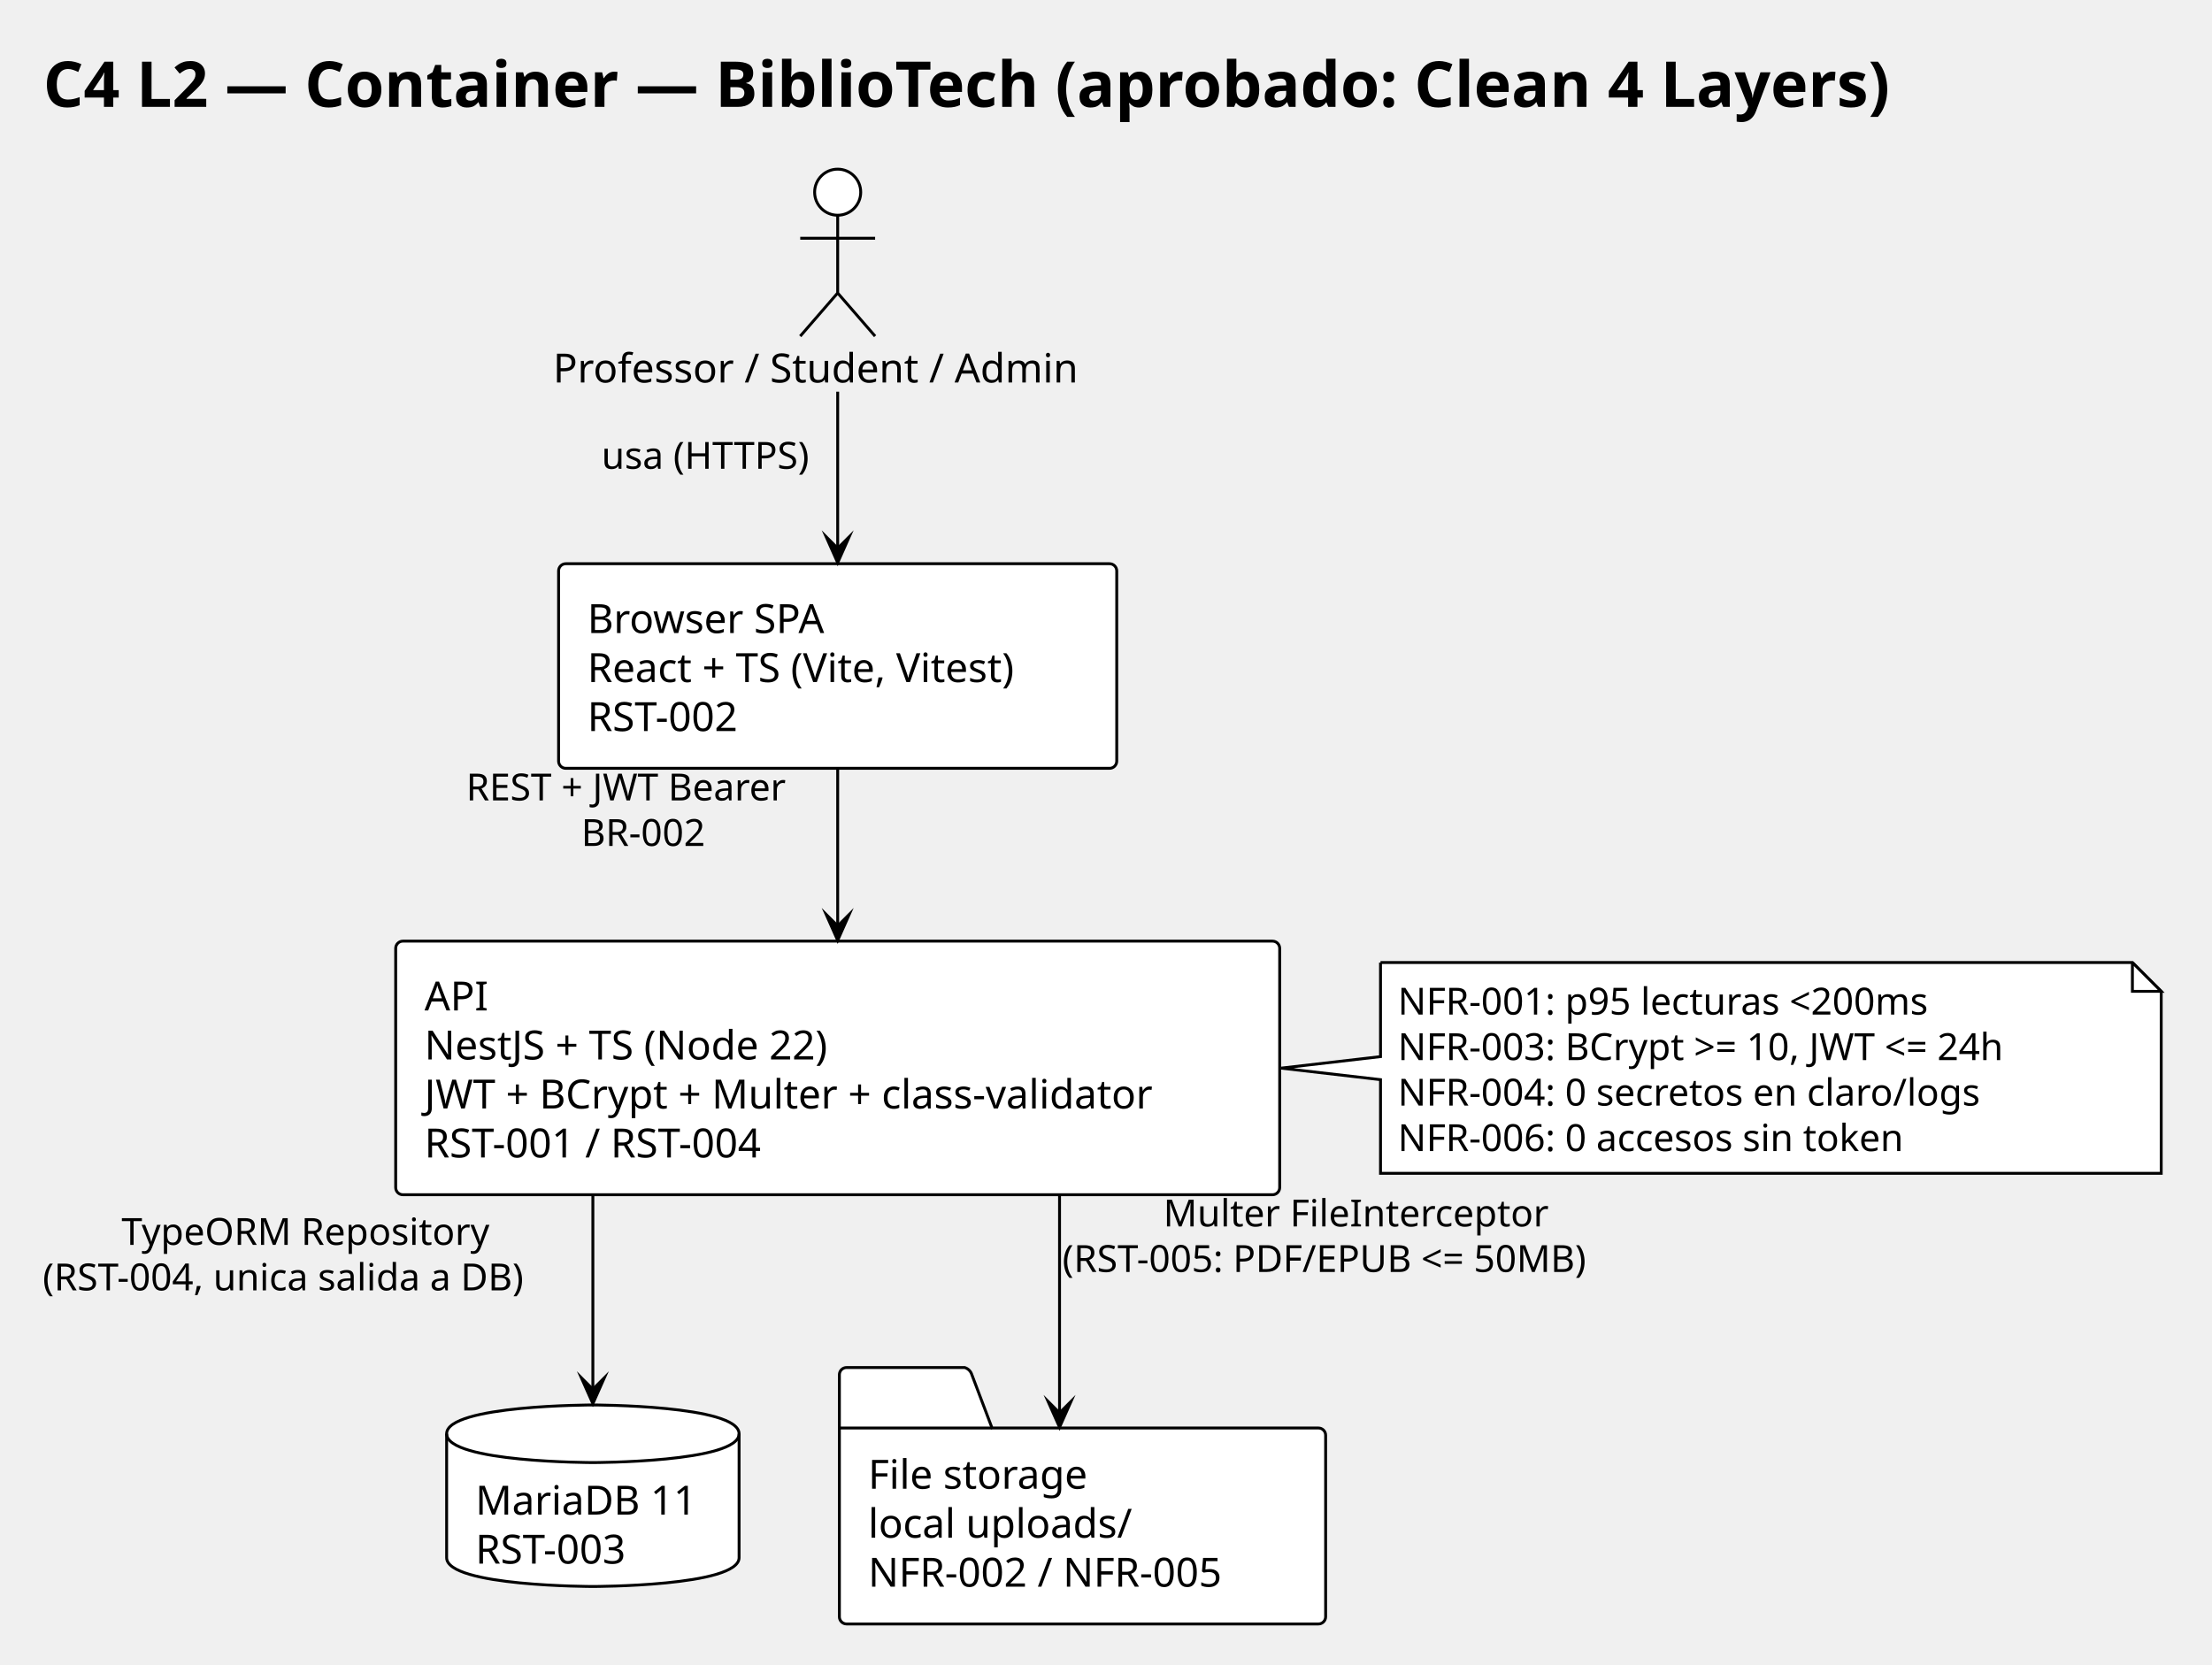
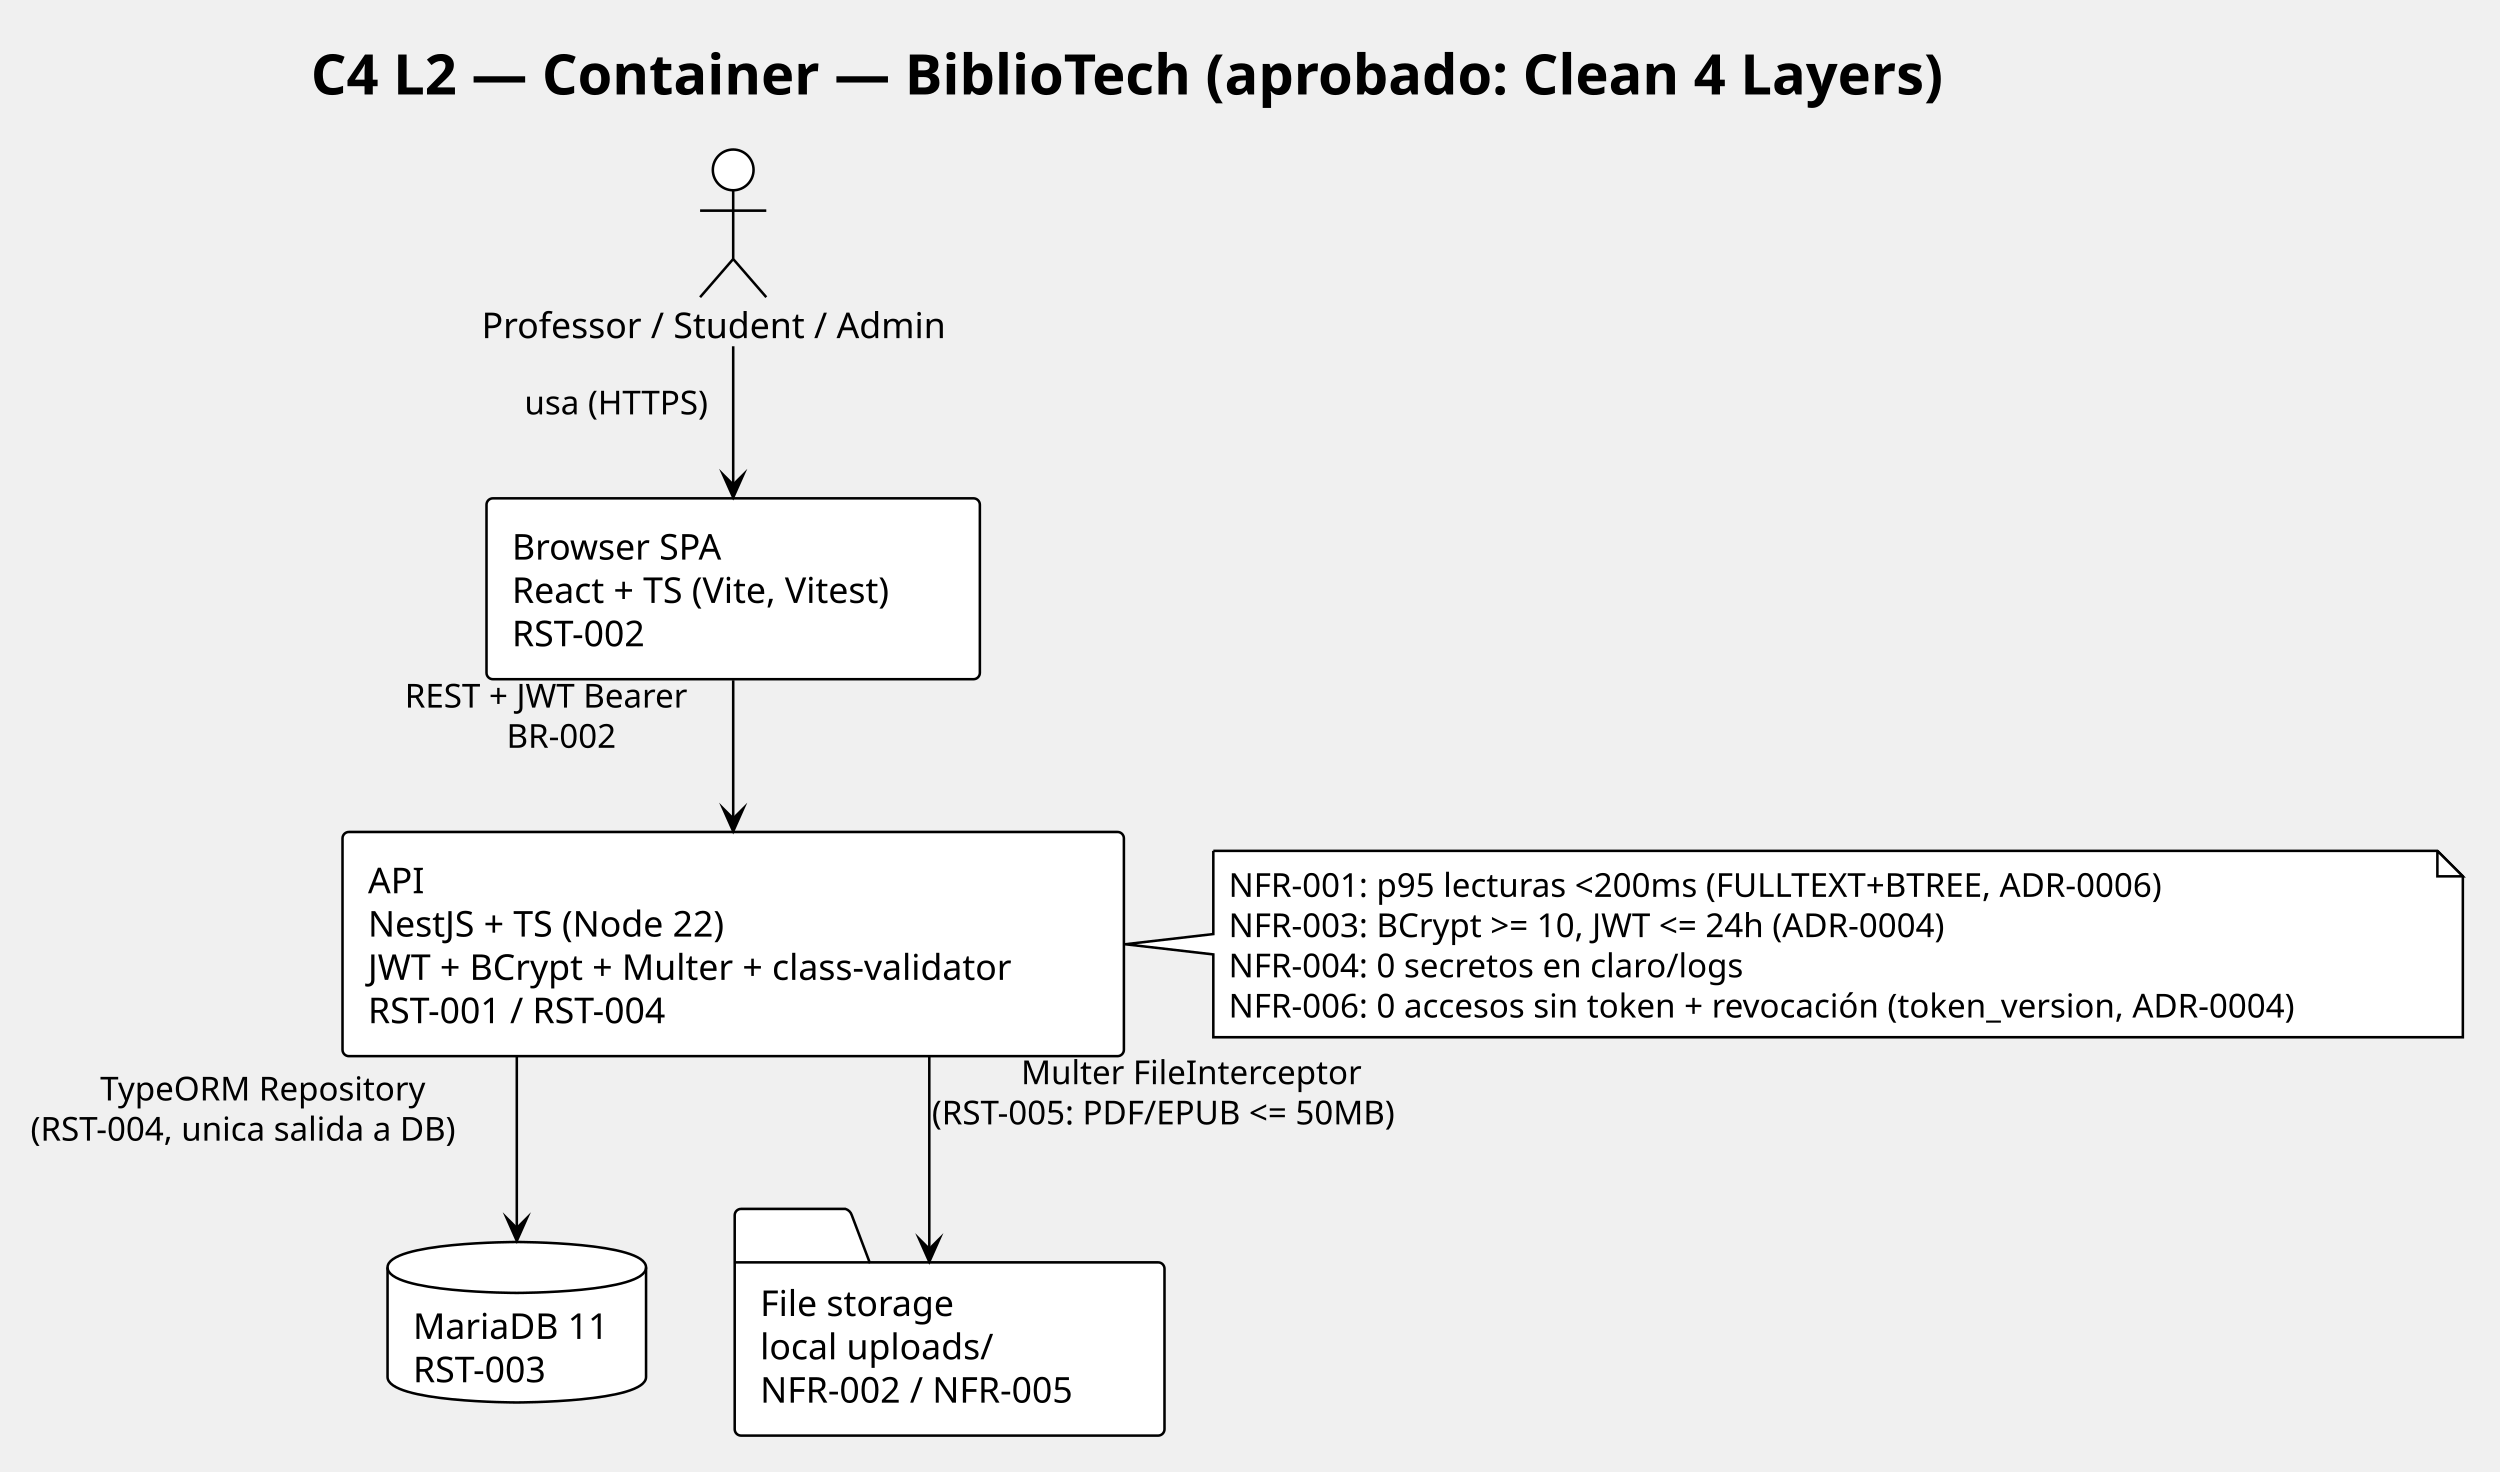
- <svg xmlns="http://www.w3.org/2000/svg" version="1.1" data-diagram-type="DESCRIPTION" style="width:768px;height:578px;background:#FFFFFF;" width="768px" height="578px" viewBox="0 0 768 578" zoomAndPan="magnify" preserveAspectRatio="none" contentStyleType="text/css">
+ <svg xmlns="http://www.w3.org/2000/svg" version="1.1" data-diagram-type="DESCRIPTION" style="width:982px;height:578px;background:#FFFFFF;" width="982px" height="578px" viewBox="0 0 982 578" zoomAndPan="magnify" preserveAspectRatio="none" contentStyleType="text/css">
  <defs />
  <g font-family="sans-serif" lengthAdjust="spacing">
    <g class="title" data-source-line="4">
-       <text x="15" y="37.118" fill="#000" font-size="22" textLength="736.205" font-weight="700" font-family="Verdana">C4 L2 — Container — BiblioTech (aprobado: Clean 4 Layers)</text>
+       <text x="122.1" y="37.118" fill="#000" font-size="22" textLength="736.205" font-weight="700" font-family="Verdana">C4 L2 — Container — BiblioTech (aprobado: Clean 4 Layers)</text>
    </g>
    <g class="entity" data-qualified-name="user" id="ent0001" data-source-line="6">
-       <ellipse cx="290.838" cy="66.737" rx="8" ry="8" fill="#FFF" style="stroke:#000;stroke-width:1;" />
-       <path d="M290.838,74.737 L290.838,101.737 M277.838,82.737 L303.838,82.737 M290.838,101.737 L277.838,116.737 M290.838,101.737 L303.838,116.737" style="stroke:#000;stroke-width:1;" fill="none" />
-       <text x="192.021" y="132.813" fill="#000" font-size="14" textLength="197.634" font-family="Verdana">Professor / Student / Admin</text>
+       <ellipse cx="287.997" cy="66.737" rx="8" ry="8" fill="#FFF" style="stroke:#000;stroke-width:1;" />
+       <path d="M287.997,74.737 L287.997,101.737 M274.997,82.737 L300.997,82.737 M287.997,101.737 L274.997,116.737 M287.997,101.737 L300.997,116.737" style="stroke:#000;stroke-width:1;" fill="none" />
+       <text x="189.18" y="132.813" fill="#000" font-size="14" textLength="197.634" font-family="Verdana">Professor / Student / Admin</text>
    </g>
    <g class="entity" data-qualified-name="spa" id="ent0002" data-source-line="8">
-       <rect x="193.941" y="195.747" width="193.79" height="71.044" fill="#FFF" style="stroke:#000;stroke-width:1;" rx="2.5" ry="2.5" />
-       <text x="203.941" y="219.823" fill="#000" font-size="14" textLength="89.64" font-family="Verdana">Browser SPA</text>
-       <text x="203.941" y="236.837" fill="#000" font-size="14" textLength="173.79" font-family="Verdana">React + TS (Vite, Vitest)</text>
-       <text x="203.941" y="253.852" fill="#000" font-size="14" textLength="60.99" font-family="Verdana">RST-002</text>
+       <rect x="191.1" y="195.747" width="193.79" height="71.044" fill="#FFF" style="stroke:#000;stroke-width:1;" rx="2.5" ry="2.5" />
+       <text x="201.1" y="219.823" fill="#000" font-size="14" textLength="89.64" font-family="Verdana">Browser SPA</text>
+       <text x="201.1" y="236.837" fill="#000" font-size="14" textLength="173.79" font-family="Verdana">React + TS (Vite, Vitest)</text>
+       <text x="201.1" y="253.852" fill="#000" font-size="14" textLength="60.99" font-family="Verdana">RST-002</text>
    </g>
    <g class="entity" data-qualified-name="api" id="ent0003" data-source-line="9">
-       <rect x="137.381" y="326.797" width="306.925" height="88.059" fill="#FFF" style="stroke:#000;stroke-width:1;" rx="2.5" ry="2.5" />
-       <text x="147.381" y="350.873" fill="#000" font-size="14" textLength="23.905" font-family="Verdana">API</text>
-       <text x="147.381" y="367.887" fill="#000" font-size="14" textLength="163.447" font-family="Verdana">NestJS + TS (Node 22)</text>
-       <text x="147.381" y="384.902" fill="#000" font-size="14" textLength="286.925" font-family="Verdana">JWT + BCrypt + Multer + class-validator</text>
-       <text x="147.381" y="401.916" fill="#000" font-size="14" textLength="138.182" font-family="Verdana">RST-001 / RST-004</text>
+       <rect x="134.54" y="326.797" width="306.925" height="88.059" fill="#FFF" style="stroke:#000;stroke-width:1;" rx="2.5" ry="2.5" />
+       <text x="144.54" y="350.873" fill="#000" font-size="14" textLength="23.905" font-family="Verdana">API</text>
+       <text x="144.54" y="367.887" fill="#000" font-size="14" textLength="163.447" font-family="Verdana">NestJS + TS (Node 22)</text>
+       <text x="144.54" y="384.902" fill="#000" font-size="14" textLength="286.925" font-family="Verdana">JWT + BCrypt + Multer + class-validator</text>
+       <text x="144.54" y="401.916" fill="#000" font-size="14" textLength="138.182" font-family="Verdana">RST-001 / RST-004</text>
    </g>
    <g class="entity" data-qualified-name="mariadb" id="ent0004" data-source-line="10">
-       <path d="M155.071,497.857 C155.071,487.857 205.84,487.857 205.84,487.857 C205.84,487.857 256.61,487.857 256.61,497.857 L256.61,540.887 C256.61,550.887 205.84,550.887 205.84,550.887 C205.84,550.887 155.071,550.887 155.071,540.887 L155.071,497.857" style="stroke:#000;stroke-width:1;" fill="#FFF" />
-       <path d="M155.071,497.857 C155.071,507.857 205.84,507.857 205.84,507.857 C205.84,507.857 256.61,507.857 256.61,497.857" style="stroke:#000;stroke-width:1;" fill="none" />
-       <text x="165.071" y="525.933" fill="#000" font-size="14" textLength="81.539" font-family="Verdana">MariaDB 11</text>
-       <text x="165.071" y="542.947" fill="#000" font-size="14" textLength="60.99" font-family="Verdana">RST-003</text>
+       <path d="M152.23,497.857 C152.23,487.857 203,487.857 203,487.857 C203,487.857 253.769,487.857 253.769,497.857 L253.769,540.887 C253.769,550.887 203,550.887 203,550.887 C203,550.887 152.23,550.887 152.23,540.887 L152.23,497.857" style="stroke:#000;stroke-width:1;" fill="#FFF" />
+       <path d="M152.23,497.857 C152.23,507.857 203,507.857 203,507.857 C203,507.857 253.769,507.857 253.769,497.857" style="stroke:#000;stroke-width:1;" fill="none" />
+       <text x="162.23" y="525.933" fill="#000" font-size="14" textLength="81.539" font-family="Verdana">MariaDB 11</text>
+       <text x="162.23" y="542.947" fill="#000" font-size="14" textLength="60.99" font-family="Verdana">RST-003</text>
    </g>
    <g class="entity" data-qualified-name="fs" id="ent0005" data-source-line="11">
-       <path d="M293.931,474.857 L334.931,474.857 A3.75,3.75 0 0 1 337.431,477.357 L344.431,495.857 L457.755,495.857 A2.5,2.5 0 0 1 460.255,498.357 L460.255,561.401 A2.5,2.5 0 0 1 457.755,563.901 L293.931,563.901 A2.5,2.5 0 0 1 291.431,561.401 L291.431,477.357 A2.5,2.5 0 0 1 293.931,474.857" style="stroke:#000;stroke-width:1;" fill="#FFF" />
-       <line x1="291.431" y1="495.857" x2="344.431" y2="495.857" style="stroke:#000;stroke-width:1;" />
-       <text x="301.431" y="516.933" fill="#000" font-size="14" textLength="81.744" font-family="Verdana">File storage</text>
-       <text x="301.431" y="533.947" fill="#000" font-size="14" textLength="97.508" font-family="Verdana">local uploads/</text>
-       <text x="301.431" y="550.962" fill="#000" font-size="14" textLength="138.824" font-family="Verdana">NFR-002 / NFR-005</text>
+       <path d="M291.09,474.857 L332.09,474.857 A3.75,3.75 0 0 1 334.59,477.357 L341.59,495.857 L454.914,495.857 A2.5,2.5 0 0 1 457.414,498.357 L457.414,561.401 A2.5,2.5 0 0 1 454.914,563.901 L291.09,563.901 A2.5,2.5 0 0 1 288.59,561.401 L288.59,477.357 A2.5,2.5 0 0 1 291.09,474.857" style="stroke:#000;stroke-width:1;" fill="#FFF" />
+       <line x1="288.59" y1="495.857" x2="341.59" y2="495.857" style="stroke:#000;stroke-width:1;" />
+       <text x="298.59" y="516.933" fill="#000" font-size="14" textLength="81.744" font-family="Verdana">File storage</text>
+       <text x="298.59" y="533.947" fill="#000" font-size="14" textLength="97.508" font-family="Verdana">local uploads/</text>
+       <text x="298.59" y="550.962" fill="#000" font-size="14" textLength="138.824" font-family="Verdana">NFR-002 / NFR-005</text>
    </g>
    <g class="entity" data-qualified-name="GMN10" id="ent0011" data-source-line="19">
-       <path d="M479.311,334.227 L479.311,366.897 L444.771,370.897 L479.311,374.897 L479.311,407.425 A0,0 0 0 0 479.311,407.425 L750.364,407.425 A0,0 0 0 0 750.364,407.425 L750.364,344.227 L740.364,334.227 L479.311,334.227 A0,0 0 0 0 479.311,334.227" style="stroke:#000;stroke-width:1;" fill="#FFF" />
-       <path d="M740.364,334.227 L740.364,344.227 L750.364,344.227 L740.364,334.227" style="stroke:#000;stroke-width:1;" fill="#FFF" />
-       <text x="485.311" y="352.297" fill="#000" font-size="13" textLength="207.587" font-family="Verdana">NFR-001: p95 lecturas &lt;200ms</text>
-       <text x="485.311" y="368.096" fill="#000" font-size="13" textLength="250.053" font-family="Verdana">NFR-003: BCrypt &gt;= 10, JWT &lt;= 24h</text>
-       <text x="485.311" y="383.896" fill="#000" font-size="13" textLength="223.539" font-family="Verdana">NFR-004: 0 secretos en claro/logs</text>
-       <text x="485.311" y="399.695" fill="#000" font-size="13" textLength="195.159" font-family="Verdana">NFR-006: 0 accesos sin token</text>
+       <path d="M476.59,334.227 L476.59,366.897 L441.93,370.897 L476.59,374.897 L476.59,407.425 A0,0 0 0 0 476.59,407.425 L967.405,407.425 A0,0 0 0 0 967.405,407.425 L967.405,344.227 L957.405,334.227 L476.59,334.227 A0,0 0 0 0 476.59,334.227" style="stroke:#000;stroke-width:1;" fill="#FFF" />
+       <path d="M957.405,334.227 L957.405,344.227 L967.405,344.227 L957.405,334.227" style="stroke:#000;stroke-width:1;" fill="#FFF" />
+       <text x="482.59" y="352.297" fill="#000" font-size="13" textLength="417.815" font-family="Verdana">NFR-001: p95 lecturas &lt;200ms (FULLTEXT+BTREE, ADR-0006)</text>
+       <text x="482.59" y="368.096" fill="#000" font-size="13" textLength="333.334" font-family="Verdana">NFR-003: BCrypt &gt;= 10, JWT &lt;= 24h (ADR-0004)</text>
+       <text x="482.59" y="383.896" fill="#000" font-size="13" textLength="223.539" font-family="Verdana">NFR-004: 0 secretos en claro/logs</text>
+       <text x="482.59" y="399.695" fill="#000" font-size="13" textLength="469.815" font-family="Verdana">NFR-006: 0 accesos sin token + revocación (token_version, ADR-0004)</text>
    </g>
    <g class="link" data-entity-1="ent0001" data-entity-2="ent0002" id="lnk6" data-source-line="13" data-link-type="dependency">
-       <path d="M290.841,136.017 C290.841,154.787 290.841,172.087 290.841,190.397" style="stroke:#000;stroke-width:1;" fill="none" id="user-to-spa" />
-       <polygon points="290.841,195.397,294.841,186.397,290.841,190.397,286.841,186.397,290.841,195.397" fill="#000" style="stroke:#000;stroke-width:1;stroke-linejoin:miter;stroke-miterlimit:10;" />
-       <text x="208.841" y="162.777" fill="#000" font-size="13" textLength="81.701" font-family="Verdana">usa (HTTPS)</text>
+       <path d="M288,136.017 C288,154.787 288,172.087 288,190.397" style="stroke:#000;stroke-width:1;" fill="none" id="user-to-spa" />
+       <polygon points="288,195.397,292,186.397,288,190.397,284,186.397,288,195.397" fill="#000" style="stroke:#000;stroke-width:1;stroke-linejoin:miter;stroke-miterlimit:10;" />
+       <text x="206" y="162.777" fill="#000" font-size="13" textLength="81.701" font-family="Verdana">usa (HTTPS)</text>
    </g>
    <g class="link" data-entity-1="ent0002" data-entity-2="ent0003" id="lnk7" data-source-line="14" data-link-type="dependency">
-       <path d="M290.841,267.207 C290.841,285.297 290.841,302.397 290.841,321.527" style="stroke:#000;stroke-width:1;" fill="none" id="spa-to-api" />
-       <polygon points="290.841,326.527,294.841,317.527,290.841,321.527,286.841,317.527,290.841,326.527" fill="#000" style="stroke:#000;stroke-width:1;stroke-linejoin:miter;stroke-miterlimit:10;" />
-       <text x="161.841" y="277.937" fill="#000" font-size="13" textLength="128.584" font-family="Verdana">REST + JWT Bearer</text>
-       <text x="201.809" y="293.736" fill="#000" font-size="13" textLength="48.648" font-family="Verdana">BR-002</text>
+       <path d="M288,267.207 C288,285.297 288,302.397 288,321.527" style="stroke:#000;stroke-width:1;" fill="none" id="spa-to-api" />
+       <polygon points="288,326.527,292,317.527,288,321.527,284,317.527,288,326.527" fill="#000" style="stroke:#000;stroke-width:1;stroke-linejoin:miter;stroke-miterlimit:10;" />
+       <text x="159" y="277.937" fill="#000" font-size="13" textLength="128.584" font-family="Verdana">REST + JWT Bearer</text>
+       <text x="198.968" y="293.736" fill="#000" font-size="13" textLength="48.648" font-family="Verdana">BR-002</text>
    </g>
    <g class="link" data-entity-1="ent0003" data-entity-2="ent0004" id="lnk8" data-source-line="15" data-link-type="dependency">
-       <path d="M205.841,414.987 C205.841,438.257 205.841,461.257 205.841,482.407" style="stroke:#000;stroke-width:1;" fill="none" id="api-to-mariadb" />
-       <polygon points="205.841,487.407,209.841,478.407,205.841,482.407,201.841,478.407,205.841,487.407" fill="#000" style="stroke:#000;stroke-width:1;stroke-linejoin:miter;stroke-miterlimit:10;" />
-       <text x="42.19" y="432.267" fill="#000" font-size="13" textLength="135.713" font-family="Verdana">TypeORM Repository</text>
-       <text x="14.841" y="448.066" fill="#000" font-size="13" textLength="190.411" font-family="Verdana">(RST-004, unica salida a DB)</text>
+       <path d="M203,414.987 C203,438.257 203,461.257 203,482.407" style="stroke:#000;stroke-width:1;" fill="none" id="api-to-mariadb" />
+       <polygon points="203,487.407,207,478.407,203,482.407,199,478.407,203,487.407" fill="#000" style="stroke:#000;stroke-width:1;stroke-linejoin:miter;stroke-miterlimit:10;" />
+       <text x="39.349" y="432.267" fill="#000" font-size="13" textLength="135.713" font-family="Verdana">TypeORM Repository</text>
+       <text x="12" y="448.066" fill="#000" font-size="13" textLength="190.411" font-family="Verdana">(RST-004, unica salida a DB)</text>
    </g>
    <g class="link" data-entity-1="ent0003" data-entity-2="ent0005" id="lnk9" data-source-line="16" data-link-type="dependency">
-       <path d="M367.871,414.987 C367.871,433.807 367.871,471.727 367.871,490.607" style="stroke:#000;stroke-width:1;" fill="none" id="api-to-fs" />
-       <polygon points="367.871,495.607,371.871,486.607,367.871,490.607,363.871,486.607,367.871,495.607" fill="#000" style="stroke:#000;stroke-width:1;stroke-linejoin:miter;stroke-miterlimit:10;" />
-       <text x="403.907" y="425.867" fill="#000" font-size="13" textLength="141.375" font-family="Verdana">Multer FileInterceptor</text>
-       <text x="368.871" y="441.666" fill="#000" font-size="13" textLength="211.447" font-family="Verdana">(RST-005: PDF/EPUB &lt;= 50MB)</text>
+       <path d="M365.03,414.987 C365.03,433.807 365.03,471.727 365.03,490.607" style="stroke:#000;stroke-width:1;" fill="none" id="api-to-fs" />
+       <polygon points="365.03,495.607,369.03,486.607,365.03,490.607,361.03,486.607,365.03,495.607" fill="#000" style="stroke:#000;stroke-width:1;stroke-linejoin:miter;stroke-miterlimit:10;" />
+       <text x="401.066" y="425.867" fill="#000" font-size="13" textLength="141.375" font-family="Verdana">Multer FileInterceptor</text>
+       <text x="366.03" y="441.666" fill="#000" font-size="13" textLength="211.447" font-family="Verdana">(RST-005: PDF/EPUB &lt;= 50MB)</text>
    </g>
  </g>
</svg>
